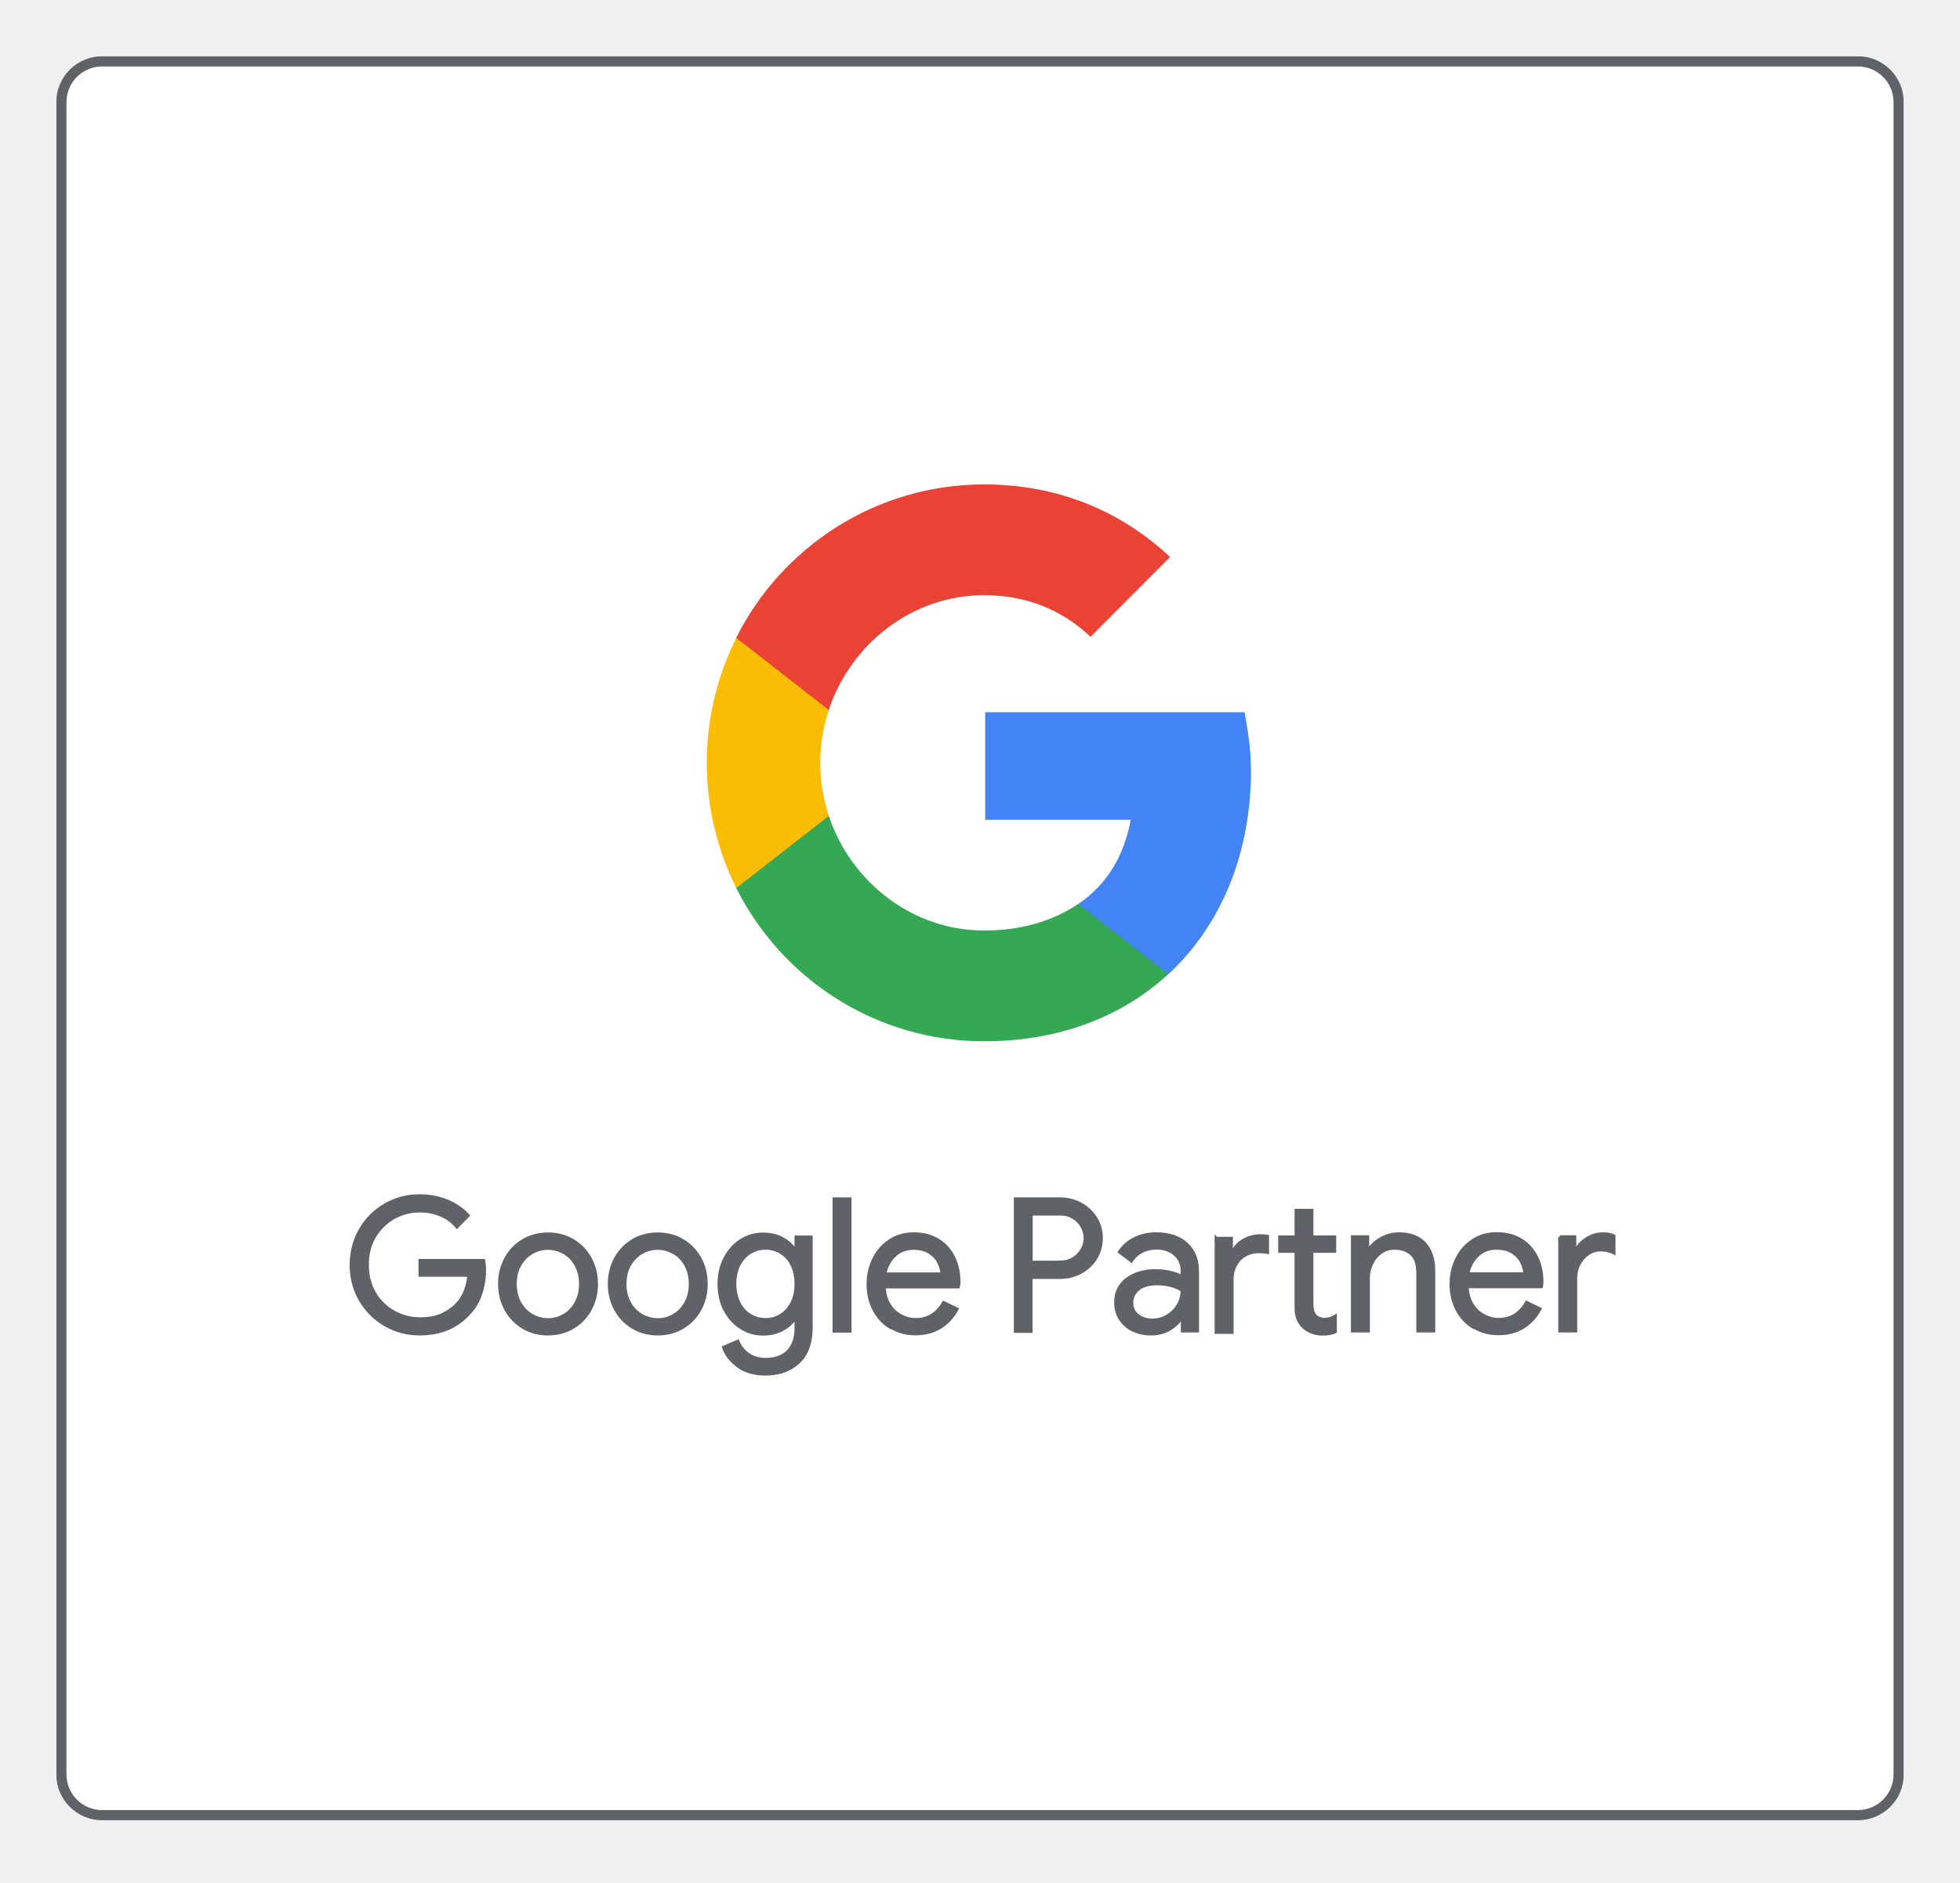
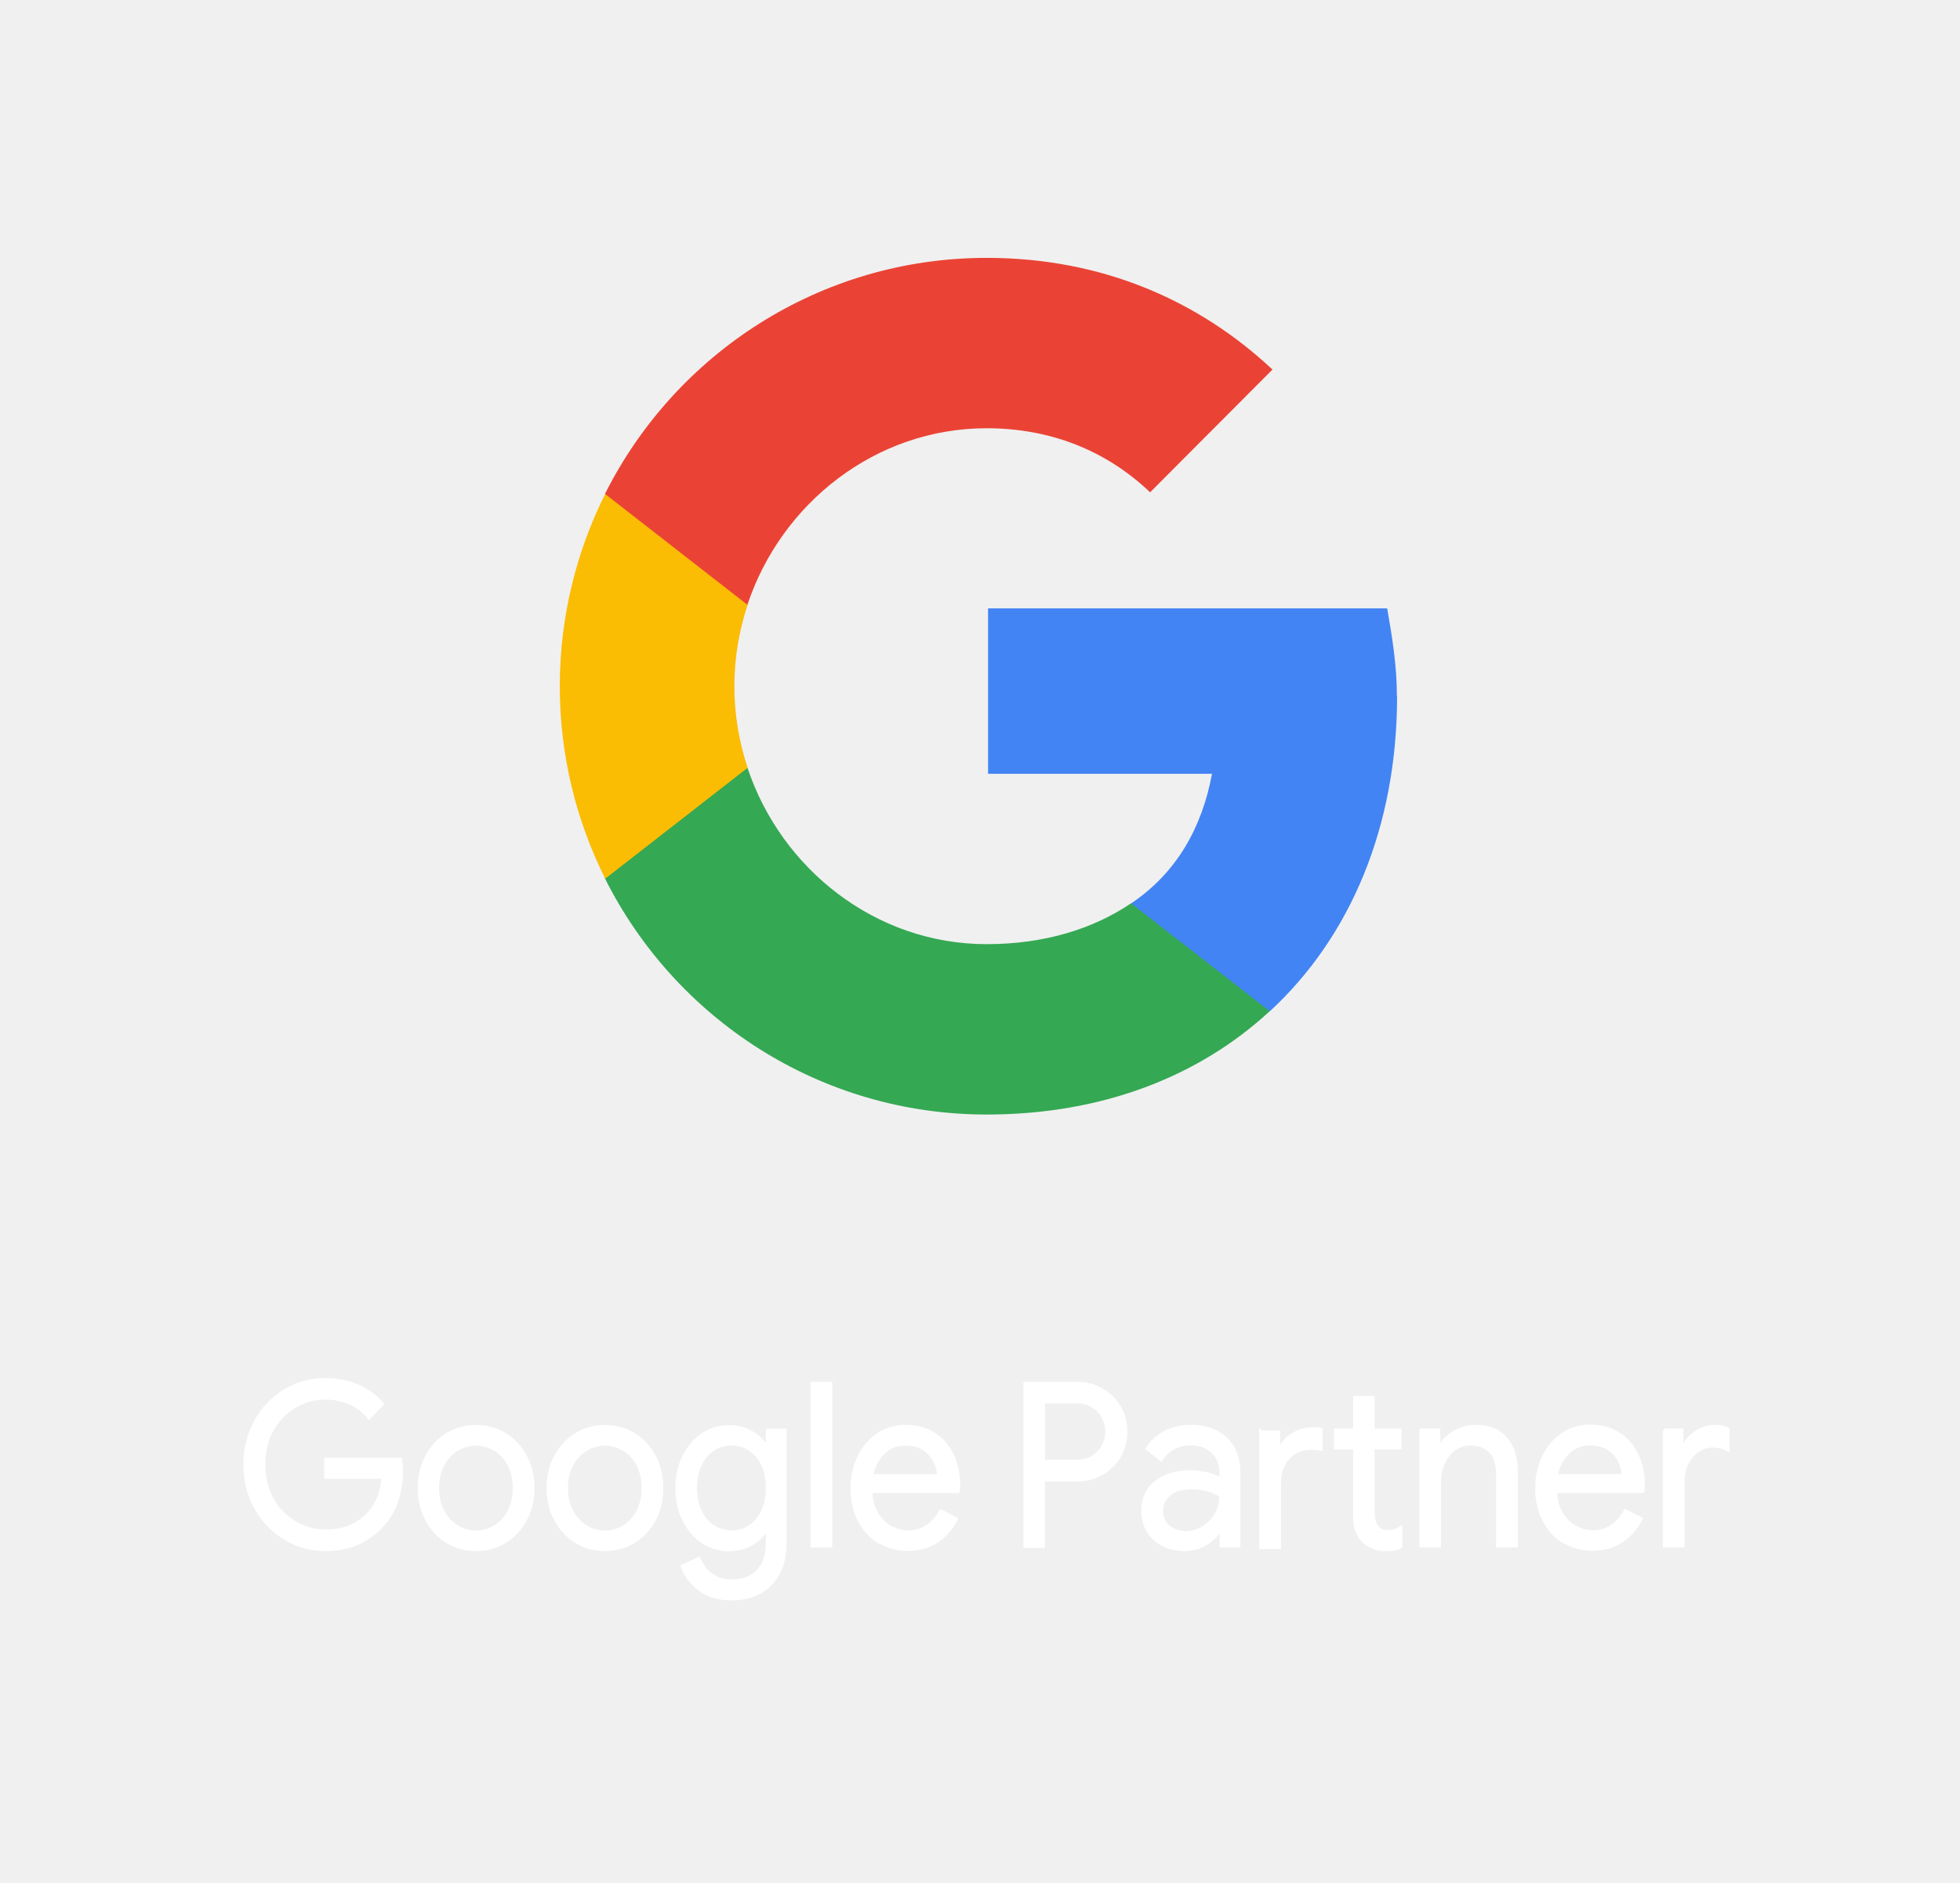
<svg xmlns="http://www.w3.org/2000/svg" width="152" height="146" viewBox="0 0 152 146" fill="none">
-   <path d="M144.08 140.78H7.92C6.17 140.78 4.76 139.36 4.76 137.62V7.92C4.76 6.17 6.18 4.76 7.92 4.76H144.08C145.83 4.76 147.24 6.18 147.24 7.92V137.62C147.24 139.37 145.82 140.78 144.08 140.78Z" fill="white" />
-   <mask id="mask0_33_32" style="mask-type:luminance" maskUnits="userSpaceOnUse" x="4" y="4" width="144" height="138">
-     <path d="M147.64 4.36H4.36V141.18H147.64V4.36Z" fill="white" />
-   </mask>
-   <g mask="url(#mask0_33_32)">
-     <path d="M144.08 140.78H7.92C6.17 140.78 4.76 139.36 4.76 137.62V7.92C4.76 6.17 6.18 4.76 7.92 4.76H144.08C145.83 4.76 147.24 6.18 147.24 7.92V137.62C147.24 139.37 145.82 140.78 144.08 140.78Z" stroke="#5F6368" stroke-width="0.79" stroke-miterlimit="10" />
-   </g>
-   <path d="M29.88 102.75C29.07 102.28 28.43 101.64 27.95 100.82C27.47 100 27.24 99.09 27.24 98.1C27.24 97.11 27.48 96.2 27.95 95.38C28.42 94.56 29.07 93.92 29.88 93.45C30.69 92.98 31.58 92.75 32.54 92.75C33.29 92.75 34 92.88 34.66 93.15C35.32 93.42 35.87 93.79 36.3 94.28L35.43 95.15C35.11 94.75 34.69 94.44 34.19 94.23C33.68 94.02 33.14 93.91 32.56 93.91C31.84 93.91 31.16 94.08 30.54 94.43C29.92 94.78 29.42 95.27 29.04 95.9C28.66 96.53 28.48 97.27 28.48 98.1C28.48 98.93 28.67 99.66 29.04 100.3C29.41 100.94 29.92 101.42 30.55 101.77C31.18 102.12 31.85 102.29 32.57 102.29C33.29 102.29 33.83 102.18 34.29 101.97C34.75 101.76 35.15 101.47 35.48 101.12C35.73 100.85 35.93 100.53 36.08 100.15C36.23 99.77 36.33 99.36 36.37 98.9H32.58V97.77H37.5C37.55 98.04 37.57 98.28 37.57 98.51C37.57 99.14 37.47 99.75 37.27 100.35C37.07 100.95 36.75 101.47 36.31 101.92C35.37 102.94 34.11 103.45 32.55 103.45C31.59 103.45 30.7 103.22 29.89 102.75H29.88ZM40.57 102.94C40 102.6 39.55 102.13 39.23 101.54C38.91 100.95 38.75 100.3 38.75 99.58C38.75 98.86 38.91 98.21 39.23 97.62C39.55 97.03 40 96.56 40.57 96.22C41.14 95.88 41.79 95.71 42.5 95.71C43.21 95.71 43.86 95.88 44.43 96.22C45 96.56 45.45 97.03 45.77 97.62C46.09 98.21 46.25 98.86 46.25 99.58C46.25 100.3 46.09 100.95 45.77 101.54C45.45 102.13 45 102.6 44.43 102.94C43.86 103.28 43.21 103.45 42.5 103.45C41.79 103.45 41.14 103.28 40.57 102.94ZM43.75 102.02C44.14 101.8 44.45 101.47 44.68 101.05C44.91 100.63 45.03 100.14 45.03 99.58C45.03 99.02 44.91 98.53 44.68 98.11C44.45 97.69 44.14 97.37 43.75 97.15C43.36 96.93 42.95 96.81 42.5 96.81C42.05 96.81 41.63 96.92 41.24 97.15C40.85 97.37 40.54 97.7 40.3 98.11C40.07 98.53 39.95 99.02 39.95 99.58C39.95 100.14 40.07 100.63 40.3 101.05C40.53 101.47 40.85 101.79 41.24 102.02C41.63 102.24 42.05 102.36 42.5 102.36C42.95 102.36 43.37 102.25 43.75 102.02ZM49.08 102.94C48.51 102.6 48.06 102.13 47.74 101.54C47.42 100.95 47.26 100.3 47.26 99.58C47.26 98.86 47.42 98.21 47.74 97.62C48.06 97.03 48.51 96.56 49.08 96.22C49.65 95.88 50.3 95.71 51.01 95.71C51.72 95.71 52.37 95.88 52.94 96.22C53.51 96.56 53.96 97.03 54.28 97.62C54.6 98.21 54.76 98.86 54.76 99.58C54.76 100.3 54.6 100.95 54.28 101.54C53.96 102.13 53.51 102.6 52.94 102.94C52.37 103.28 51.72 103.45 51.01 103.45C50.3 103.45 49.65 103.28 49.08 102.94ZM52.26 102.02C52.65 101.8 52.96 101.47 53.19 101.05C53.42 100.63 53.54 100.14 53.54 99.58C53.54 99.02 53.42 98.53 53.19 98.11C52.96 97.69 52.65 97.37 52.26 97.15C51.87 96.93 51.46 96.81 51.01 96.81C50.56 96.81 50.14 96.92 49.75 97.15C49.36 97.37 49.05 97.7 48.81 98.11C48.58 98.53 48.46 99.02 48.46 99.58C48.46 100.14 48.58 100.63 48.81 101.05C49.04 101.47 49.36 101.79 49.75 102.02C50.14 102.24 50.56 102.36 51.01 102.36C51.46 102.36 51.88 102.25 52.26 102.02ZM57.24 105.94C56.68 105.54 56.31 105.06 56.12 104.5L57.22 104.03C57.38 104.45 57.65 104.79 58.03 105.05C58.41 105.31 58.85 105.44 59.37 105.44C60.12 105.44 60.71 105.23 61.12 104.81C61.53 104.39 61.74 103.79 61.74 103.01V102.2H61.68C61.44 102.57 61.11 102.87 60.67 103.11C60.24 103.34 59.74 103.46 59.19 103.46C58.56 103.46 57.99 103.3 57.47 102.97C56.95 102.64 56.54 102.18 56.23 101.6C55.92 101.01 55.77 100.34 55.77 99.59C55.77 98.84 55.92 98.18 56.23 97.59C56.54 97 56.95 96.54 57.47 96.21C57.99 95.88 58.56 95.72 59.19 95.72C59.74 95.72 60.24 95.84 60.67 96.07C61.1 96.3 61.44 96.61 61.68 96.99H61.74V95.95H62.9V102.96C62.9 104.13 62.58 105.03 61.93 105.64C61.28 106.25 60.43 106.56 59.37 106.56C58.51 106.56 57.8 106.36 57.25 105.96L57.24 105.94ZM60.56 102.02C60.92 101.8 61.2 101.48 61.42 101.06C61.63 100.64 61.74 100.15 61.74 99.58C61.74 99.01 61.63 98.5 61.42 98.08C61.21 97.66 60.92 97.35 60.56 97.13C60.2 96.91 59.8 96.8 59.37 96.8C58.94 96.8 58.53 96.91 58.17 97.13C57.81 97.35 57.52 97.67 57.3 98.09C57.09 98.51 56.98 99 56.98 99.57C56.98 100.14 57.09 100.64 57.3 101.06C57.51 101.48 57.8 101.8 58.17 102.02C58.54 102.24 58.93 102.35 59.37 102.35C59.81 102.35 60.21 102.24 60.56 102.02ZM64.69 92.99H65.91V103.23H64.69V92.99ZM69.08 102.96C68.53 102.63 68.1 102.17 67.79 101.58C67.48 100.99 67.33 100.33 67.33 99.6C67.33 98.87 67.48 98.25 67.77 97.65C68.06 97.06 68.47 96.59 69.01 96.23C69.54 95.88 70.16 95.7 70.87 95.7C71.58 95.7 72.2 95.86 72.73 96.18C73.25 96.5 73.66 96.94 73.94 97.5C74.22 98.06 74.36 98.71 74.36 99.43C74.36 99.57 74.35 99.7 74.32 99.8H68.56C68.59 100.35 68.72 100.82 68.96 101.2C69.2 101.58 69.5 101.87 69.87 102.06C70.24 102.25 70.62 102.35 71.02 102.35C71.95 102.35 72.67 101.91 73.18 101.03L74.21 101.53C73.9 102.12 73.47 102.59 72.93 102.93C72.39 103.27 71.74 103.44 70.98 103.44C70.28 103.44 69.66 103.27 69.11 102.94L69.08 102.96ZM73.06 98.81C73.04 98.51 72.95 98.2 72.8 97.89C72.65 97.59 72.41 97.33 72.08 97.12C71.75 96.91 71.34 96.81 70.84 96.81C70.27 96.81 69.78 96.99 69.39 97.36C68.99 97.73 68.73 98.21 68.61 98.81H73.06ZM78.75 92.99H82.2C82.77 92.99 83.3 93.12 83.79 93.38C84.28 93.64 84.66 94 84.96 94.46C85.25 94.92 85.4 95.44 85.4 96.03C85.4 96.62 85.25 97.13 84.96 97.6C84.67 98.06 84.28 98.42 83.79 98.68C83.3 98.94 82.77 99.07 82.2 99.07H79.95V103.25H78.75V93.01V92.99ZM82.23 97.89C82.61 97.89 82.95 97.8 83.24 97.62C83.53 97.44 83.76 97.21 83.92 96.92C84.08 96.63 84.16 96.33 84.16 96.02C84.16 95.71 84.08 95.41 83.92 95.12C83.76 94.83 83.53 94.6 83.24 94.42C82.95 94.24 82.61 94.15 82.23 94.15H79.96V97.9H82.23V97.89ZM87.84 103.14C87.42 102.93 87.1 102.64 86.87 102.27C86.64 101.9 86.53 101.49 86.53 101.02C86.53 100.25 86.82 99.64 87.4 99.21C87.98 98.78 88.72 98.56 89.6 98.56C90.04 98.56 90.45 98.61 90.82 98.7C91.2 98.8 91.49 98.91 91.69 99.03V98.59C91.69 98.05 91.5 97.61 91.12 97.28C90.74 96.95 90.26 96.79 89.68 96.79C89.27 96.79 88.89 96.88 88.55 97.05C88.21 97.23 87.94 97.47 87.74 97.79L86.82 97.1C87.11 96.66 87.5 96.32 88 96.07C88.5 95.82 89.06 95.7 89.67 95.7C90.66 95.7 91.44 95.96 92.01 96.48C92.58 97 92.86 97.71 92.86 98.6V103.22H91.7V102.18H91.64C91.43 102.53 91.12 102.83 90.7 103.08C90.28 103.33 89.81 103.45 89.28 103.45C88.75 103.45 88.27 103.35 87.85 103.14H87.84ZM90.53 102.07C90.88 101.86 91.16 101.58 91.37 101.23C91.58 100.88 91.68 100.49 91.68 100.07C91.45 99.92 91.17 99.79 90.84 99.7C90.51 99.61 90.15 99.56 89.78 99.56C89.11 99.56 88.61 99.7 88.27 99.98C87.93 100.26 87.76 100.61 87.76 101.05C87.76 101.45 87.91 101.77 88.22 102.02C88.53 102.27 88.91 102.39 89.38 102.39C89.79 102.39 90.17 102.29 90.52 102.08L90.53 102.07ZM94.33 96.05H95.49V97.21H95.55C95.72 96.78 96.01 96.45 96.42 96.21C96.83 95.97 97.28 95.85 97.76 95.85C97.97 95.85 98.15 95.86 98.29 95.89V97.13C98.13 97.09 97.91 97.07 97.63 97.07C97.01 97.07 96.51 97.28 96.12 97.68C95.73 98.09 95.54 98.62 95.54 99.28V103.33H94.32V96.04L94.33 96.05ZM101.73 103.31C101.48 103.21 101.27 103.08 101.09 102.92C100.9 102.74 100.76 102.52 100.66 102.28C100.56 102.04 100.52 101.74 100.52 101.39V97.04H99.25V95.94H100.52V93.88H101.73V95.94H103.5V97.04H101.73V101.1C101.73 101.51 101.81 101.81 101.96 102.01C102.14 102.22 102.4 102.33 102.75 102.33C103.03 102.33 103.29 102.25 103.55 102.09V103.28C103.41 103.35 103.26 103.39 103.11 103.42C102.96 103.45 102.77 103.46 102.55 103.46C102.25 103.46 101.98 103.41 101.73 103.31ZM104.9 95.93H106.06V97H106.12C106.32 96.64 106.64 96.33 107.08 96.08C107.52 95.83 107.99 95.7 108.48 95.7C109.36 95.7 110.03 95.95 110.49 96.46C110.95 96.97 111.18 97.66 111.18 98.54V103.22H109.96V98.73C109.96 98.05 109.8 97.56 109.47 97.26C109.15 96.96 108.7 96.8 108.14 96.8C107.75 96.8 107.4 96.91 107.09 97.13C106.78 97.35 106.54 97.64 106.37 98C106.2 98.36 106.11 98.73 106.11 99.12V103.22H104.89V95.93H104.9ZM114.29 102.95C113.74 102.62 113.31 102.16 113 101.57C112.69 100.98 112.54 100.32 112.54 99.59C112.54 98.86 112.69 98.24 112.98 97.64C113.27 97.05 113.68 96.58 114.22 96.22C114.76 95.86 115.37 95.69 116.08 95.69C116.79 95.69 117.41 95.85 117.94 96.17C118.47 96.49 118.87 96.93 119.15 97.49C119.43 98.05 119.57 98.7 119.57 99.42C119.57 99.56 119.56 99.69 119.53 99.79H113.77C113.8 100.34 113.93 100.81 114.17 101.19C114.41 101.57 114.71 101.86 115.08 102.05C115.45 102.24 115.83 102.34 116.23 102.34C117.16 102.34 117.88 101.9 118.39 101.02L119.42 101.52C119.1 102.11 118.68 102.58 118.14 102.92C117.6 103.26 116.95 103.43 116.19 103.43C115.49 103.43 114.87 103.26 114.32 102.93L114.29 102.95ZM118.27 98.8C118.25 98.5 118.16 98.19 118.01 97.88C117.86 97.58 117.62 97.32 117.29 97.11C116.96 96.9 116.55 96.8 116.05 96.8C115.48 96.8 114.99 96.98 114.6 97.35C114.2 97.72 113.94 98.2 113.82 98.8H118.27ZM120.96 95.93H122.12V97.1H122.18C122.32 96.7 122.6 96.37 123.01 96.1C123.42 95.83 123.85 95.7 124.3 95.7C124.63 95.7 124.92 95.75 125.16 95.86V97.16C124.85 97.01 124.51 96.93 124.13 96.93C123.78 96.93 123.45 97.03 123.16 97.23C122.86 97.43 122.63 97.7 122.45 98.04C122.27 98.38 122.19 98.74 122.19 99.14V103.22H120.97V95.93H120.96Z" fill="#5F6368" stroke="#5F6368" stroke-width="0.25" stroke-miterlimit="10" />
-   <path d="M97.01 59.66C97.01 58.13 96.77 56.66 96.52 55.24H76.4V63.58H87.69C87.19 66.28 85.91 68.57 83.62 70.11V75.55H90.61C94.68 71.79 97.02 66.23 97.02 59.66H97.01Z" fill="#4284F4" />
-   <path d="M76.33 80.76C82.14 80.76 87.03 78.85 90.6 75.55L83.61 70.11C81.69 71.41 79.22 72.17 76.33 72.17C70.73 72.17 65.97 68.38 64.27 63.27H57.09V68.86C60.63 75.92 67.91 80.76 76.33 80.76Z" fill="#34A853" />
-   <path d="M64.28 63.28C63.85 61.98 63.61 60.6 63.61 59.17C63.61 57.74 63.85 56.36 64.28 55.06V49.47H57.1C55.64 52.39 54.81 55.68 54.81 59.17C54.81 62.66 55.64 65.95 57.1 68.87L64.28 63.28Z" fill="#FBBC04" />
-   <path d="M76.33 46.16C79.49 46.16 82.33 47.25 84.57 49.39L90.74 43.2C87.01 39.71 82.14 37.57 76.33 37.57C67.92 37.57 60.63 42.41 57.09 49.47L64.27 55.06C65.97 49.95 70.72 46.16 76.33 46.16Z" fill="#EA4335" />
+   <path d="M22.101 119.31C21.149 118.731 20.398 117.944 19.834 116.934C19.27 115.925 19 114.804 19 113.586C19 112.367 19.282 111.247 19.834 110.238C20.386 109.228 21.149 108.44 22.101 107.862C23.052 107.283 24.097 107 25.224 107C26.105 107 26.939 107.16 27.714 107.492C28.489 107.825 29.135 108.28 29.64 108.883L28.619 109.954C28.243 109.462 27.75 109.08 27.162 108.822C26.563 108.563 25.929 108.428 25.248 108.428C24.402 108.428 23.604 108.637 22.876 109.068C22.148 109.499 21.56 110.102 21.114 110.878C20.668 111.653 20.456 112.564 20.456 113.586C20.456 114.608 20.679 115.506 21.114 116.294C21.549 117.082 22.148 117.673 22.887 118.104C23.627 118.534 24.414 118.744 25.26 118.744C26.105 118.744 26.739 118.608 27.28 118.35C27.82 118.091 28.29 117.734 28.677 117.303C28.971 116.971 29.206 116.577 29.382 116.109C29.558 115.642 29.675 115.137 29.723 114.571H25.271V113.18H31.05C31.108 113.512 31.132 113.807 31.132 114.091C31.132 114.866 31.014 115.617 30.779 116.356C30.545 117.094 30.169 117.734 29.652 118.288C28.548 119.544 27.068 120.172 25.236 120.172C24.109 120.172 23.064 119.888 22.112 119.31H22.101ZM34.655 119.544C33.986 119.125 33.457 118.547 33.081 117.82C32.706 117.094 32.518 116.294 32.518 115.408C32.518 114.521 32.706 113.721 33.081 112.995C33.457 112.269 33.986 111.69 34.655 111.272C35.325 110.853 36.088 110.644 36.922 110.644C37.756 110.644 38.519 110.853 39.188 111.272C39.858 111.69 40.386 112.269 40.762 112.995C41.138 113.721 41.326 114.521 41.326 115.408C41.326 116.294 41.138 117.094 40.762 117.82C40.386 118.547 39.858 119.125 39.188 119.544C38.519 119.962 37.756 120.172 36.922 120.172C36.088 120.172 35.325 119.962 34.655 119.544ZM38.39 118.411C38.848 118.14 39.212 117.734 39.482 117.217C39.752 116.7 39.893 116.097 39.893 115.408C39.893 114.718 39.752 114.115 39.482 113.598C39.212 113.081 38.848 112.687 38.39 112.416C37.932 112.146 37.45 111.998 36.922 111.998C36.393 111.998 35.9 112.133 35.442 112.416C34.984 112.687 34.62 113.093 34.338 113.598C34.068 114.115 33.927 114.718 33.927 115.408C33.927 116.097 34.068 116.7 34.338 117.217C34.608 117.734 34.984 118.128 35.442 118.411C35.9 118.682 36.393 118.83 36.922 118.83C37.45 118.83 37.944 118.694 38.39 118.411ZM44.65 119.544C43.98 119.125 43.452 118.547 43.076 117.82C42.7 117.094 42.512 116.294 42.512 115.408C42.512 114.521 42.7 113.721 43.076 112.995C43.452 112.269 43.98 111.69 44.65 111.272C45.319 110.853 46.082 110.644 46.916 110.644C47.75 110.644 48.513 110.853 49.183 111.272C49.852 111.69 50.381 112.269 50.757 112.995C51.132 113.721 51.32 114.521 51.32 115.408C51.32 116.294 51.132 117.094 50.757 117.82C50.381 118.547 49.852 119.125 49.183 119.544C48.513 119.962 47.75 120.172 46.916 120.172C46.082 120.172 45.319 119.962 44.65 119.544ZM48.384 118.411C48.842 118.14 49.206 117.734 49.476 117.217C49.746 116.7 49.888 116.097 49.888 115.408C49.888 114.718 49.746 114.115 49.476 113.598C49.206 113.081 48.842 112.687 48.384 112.416C47.926 112.146 47.445 111.998 46.916 111.998C46.388 111.998 45.894 112.133 45.436 112.416C44.978 112.687 44.614 113.093 44.332 113.598C44.062 114.115 43.921 114.718 43.921 115.408C43.921 116.097 44.062 116.7 44.332 117.217C44.602 117.734 44.978 118.128 45.436 118.411C45.894 118.682 46.388 118.83 46.916 118.83C47.445 118.83 47.938 118.694 48.384 118.411ZM54.233 123.237C53.575 122.744 53.141 122.154 52.917 121.464L54.209 120.886C54.397 121.403 54.714 121.821 55.161 122.141C55.607 122.461 56.124 122.621 56.734 122.621C57.615 122.621 58.308 122.363 58.79 121.846C59.271 121.329 59.518 120.59 59.518 119.63V118.633H59.447C59.165 119.088 58.778 119.458 58.261 119.753C57.756 120.036 57.169 120.184 56.523 120.184C55.783 120.184 55.114 119.987 54.503 119.581C53.892 119.175 53.411 118.608 53.047 117.894C52.683 117.168 52.506 116.343 52.506 115.42C52.506 114.497 52.683 113.684 53.047 112.958C53.411 112.232 53.892 111.665 54.503 111.259C55.114 110.853 55.783 110.656 56.523 110.656C57.169 110.656 57.756 110.804 58.261 111.087C58.766 111.37 59.165 111.752 59.447 112.219H59.518V110.939H60.88V119.568C60.88 121.009 60.504 122.117 59.741 122.867C58.977 123.618 57.979 124 56.734 124C55.724 124 54.891 123.754 54.245 123.261L54.233 123.237ZM58.132 118.411C58.555 118.14 58.884 117.747 59.142 117.23C59.389 116.713 59.518 116.109 59.518 115.408C59.518 114.706 59.389 114.078 59.142 113.561C58.895 113.044 58.555 112.663 58.132 112.392C57.709 112.121 57.239 111.986 56.734 111.986C56.229 111.986 55.748 112.121 55.325 112.392C54.902 112.663 54.562 113.056 54.303 113.573C54.057 114.091 53.928 114.694 53.928 115.395C53.928 116.097 54.057 116.713 54.303 117.23C54.55 117.747 54.891 118.14 55.325 118.411C55.76 118.682 56.218 118.818 56.734 118.818C57.251 118.818 57.721 118.682 58.132 118.411ZM62.982 107.295H64.415V119.901H62.982V107.295ZM68.138 119.568C67.492 119.162 66.987 118.596 66.623 117.87C66.259 117.143 66.083 116.331 66.083 115.432C66.083 114.534 66.259 113.77 66.6 113.032C66.94 112.306 67.422 111.727 68.056 111.284C68.678 110.853 69.406 110.631 70.24 110.631C71.074 110.631 71.802 110.828 72.425 111.222C73.035 111.616 73.517 112.158 73.846 112.847C74.175 113.537 74.339 114.337 74.339 115.223C74.339 115.395 74.327 115.555 74.292 115.678H67.527C67.563 116.356 67.715 116.934 67.997 117.402C68.279 117.87 68.631 118.227 69.066 118.461C69.5 118.694 69.947 118.818 70.416 118.818C71.509 118.818 72.354 118.276 72.953 117.193L74.163 117.808C73.799 118.534 73.294 119.113 72.66 119.532C72.025 119.95 71.262 120.159 70.37 120.159C69.547 120.159 68.819 119.95 68.173 119.544L68.138 119.568ZM72.812 114.46C72.789 114.091 72.683 113.709 72.507 113.327C72.331 112.958 72.049 112.638 71.661 112.379C71.274 112.121 70.792 111.998 70.205 111.998C69.536 111.998 68.96 112.219 68.502 112.675C68.032 113.13 67.727 113.721 67.586 114.46H72.812ZM79.495 107.295H83.547C84.216 107.295 84.838 107.455 85.414 107.776C85.989 108.096 86.436 108.539 86.788 109.105C87.129 109.671 87.305 110.311 87.305 111.038C87.305 111.764 87.129 112.392 86.788 112.97C86.447 113.537 85.989 113.98 85.414 114.3C84.838 114.62 84.216 114.78 83.547 114.78H80.904V119.925H79.495V107.32V107.295ZM83.582 113.327C84.028 113.327 84.427 113.217 84.768 112.995C85.109 112.773 85.379 112.49 85.567 112.133C85.754 111.776 85.848 111.407 85.848 111.025C85.848 110.644 85.754 110.274 85.567 109.917C85.379 109.56 85.109 109.277 84.768 109.056C84.427 108.834 84.028 108.723 83.582 108.723H80.916V113.34H83.582V113.327ZM90.17 119.79C89.677 119.531 89.301 119.175 89.031 118.719C88.761 118.264 88.632 117.759 88.632 117.18C88.632 116.232 88.972 115.482 89.654 114.952C90.335 114.423 91.204 114.152 92.237 114.152C92.754 114.152 93.236 114.214 93.67 114.324C94.116 114.447 94.457 114.583 94.692 114.731V114.189C94.692 113.524 94.469 112.983 94.022 112.576C93.576 112.17 93.013 111.973 92.331 111.973C91.85 111.973 91.403 112.084 91.004 112.293C90.605 112.515 90.288 112.81 90.053 113.204L88.972 112.355C89.313 111.813 89.771 111.395 90.358 111.087C90.945 110.779 91.603 110.631 92.32 110.631C93.482 110.631 94.398 110.951 95.068 111.592C95.737 112.232 96.066 113.106 96.066 114.201V119.888H94.704V118.608H94.633C94.386 119.039 94.022 119.408 93.529 119.716C93.036 120.024 92.484 120.172 91.862 120.172C91.239 120.172 90.675 120.049 90.182 119.79H90.17ZM93.329 118.473C93.741 118.214 94.069 117.87 94.316 117.439C94.563 117.008 94.68 116.528 94.68 116.011C94.41 115.826 94.081 115.666 93.694 115.555C93.306 115.445 92.883 115.383 92.449 115.383C91.662 115.383 91.075 115.555 90.675 115.9C90.276 116.245 90.076 116.676 90.076 117.217C90.076 117.71 90.252 118.104 90.617 118.411C90.981 118.719 91.427 118.867 91.979 118.867C92.46 118.867 92.907 118.744 93.318 118.485L93.329 118.473ZM97.792 111.062H99.155V112.49H99.225C99.425 111.961 99.765 111.555 100.247 111.259C100.728 110.964 101.257 110.816 101.821 110.816C102.067 110.816 102.279 110.828 102.443 110.865V112.392C102.255 112.343 101.997 112.318 101.668 112.318C100.94 112.318 100.353 112.576 99.895 113.069C99.437 113.573 99.213 114.226 99.213 115.038V120.024H97.781V111.05L97.792 111.062ZM106.483 119.999C106.19 119.876 105.943 119.716 105.732 119.519C105.508 119.298 105.344 119.027 105.227 118.731C105.109 118.436 105.062 118.067 105.062 117.636V112.281H103.571V110.927H105.062V108.391H106.483V110.927H108.562V112.281H106.483V117.279C106.483 117.783 106.577 118.153 106.753 118.399C106.965 118.657 107.27 118.793 107.681 118.793C108.01 118.793 108.315 118.694 108.621 118.497V119.962C108.456 120.049 108.28 120.098 108.104 120.135C107.928 120.172 107.705 120.184 107.446 120.184C107.094 120.184 106.777 120.122 106.483 119.999ZM110.206 110.915H111.568V112.232H111.639C111.874 111.789 112.25 111.407 112.766 111.099C113.283 110.791 113.835 110.631 114.411 110.631C115.444 110.631 116.231 110.939 116.771 111.567C117.311 112.195 117.581 113.044 117.581 114.127V119.888H116.149V114.361C116.149 113.524 115.961 112.921 115.573 112.552C115.197 112.182 114.669 111.986 114.011 111.986C113.553 111.986 113.142 112.121 112.778 112.392C112.414 112.663 112.132 113.02 111.932 113.463C111.733 113.906 111.627 114.361 111.627 114.841V119.888H110.194V110.915H110.206ZM121.234 119.556C120.588 119.15 120.083 118.584 119.719 117.857C119.355 117.131 119.179 116.319 119.179 115.42C119.179 114.521 119.355 113.758 119.695 113.02C120.036 112.293 120.518 111.715 121.152 111.272C121.786 110.828 122.502 110.619 123.336 110.619C124.17 110.619 124.898 110.816 125.521 111.21C126.143 111.604 126.613 112.146 126.942 112.835C127.271 113.524 127.435 114.324 127.435 115.211C127.435 115.383 127.423 115.543 127.388 115.666H120.623C120.658 116.343 120.811 116.922 121.093 117.39C121.375 117.857 121.727 118.214 122.162 118.448C122.596 118.682 123.043 118.805 123.512 118.805C124.605 118.805 125.45 118.264 126.049 117.18L127.259 117.796C126.883 118.522 126.39 119.101 125.756 119.519C125.121 119.938 124.358 120.147 123.465 120.147C122.643 120.147 121.915 119.938 121.269 119.532L121.234 119.556ZM125.908 114.448C125.885 114.078 125.779 113.697 125.603 113.315C125.427 112.946 125.145 112.626 124.757 112.367C124.37 112.109 123.888 111.986 123.301 111.986C122.632 111.986 122.056 112.207 121.598 112.663C121.128 113.118 120.823 113.709 120.682 114.448H125.908ZM129.067 110.915H130.43V112.355H130.5C130.665 111.862 130.993 111.456 131.475 111.124C131.956 110.791 132.461 110.631 132.99 110.631C133.378 110.631 133.718 110.693 134 110.828V112.429C133.636 112.244 133.237 112.146 132.79 112.146C132.379 112.146 131.992 112.269 131.651 112.515C131.299 112.761 131.029 113.093 130.817 113.512C130.606 113.93 130.512 114.374 130.512 114.866V119.888H129.079V110.915H129.067Z" fill="white" stroke="white" stroke-width="0.25" stroke-miterlimit="10" />
+   <path d="M108.33 53.982C108.33 51.628 107.961 49.367 107.577 47.183H76.625V60.013H93.993C93.224 64.166 91.255 67.689 87.732 70.058V78.427H98.485C104.746 72.642 108.346 64.089 108.346 53.982H108.33Z" fill="#4284F4" />
+   <path d="M76.516 86.441C85.454 86.441 92.976 83.503 98.468 78.426L87.715 70.058C84.761 72.057 80.962 73.227 76.516 73.227C67.901 73.227 60.578 67.396 57.963 59.535H46.918V68.135C52.364 78.995 63.563 86.441 76.516 86.441Z" fill="#34A853" />
+   <path d="M57.98 59.55C57.319 57.55 56.95 55.428 56.95 53.228C56.95 51.028 57.319 48.905 57.98 46.905V38.306H46.935C44.689 42.798 43.412 47.859 43.412 53.228C43.412 58.596 44.689 63.658 46.935 68.15L57.98 59.55Z" fill="#FBBC04" />
+   <path d="M76.516 33.214C81.377 33.214 85.746 34.891 89.192 38.183L98.683 28.661C92.945 23.292 85.454 20 76.516 20C63.578 20 52.364 27.446 46.918 38.306L57.963 46.906C60.578 39.045 67.886 33.214 76.516 33.214Z" fill="#EA4335" />
</svg>
